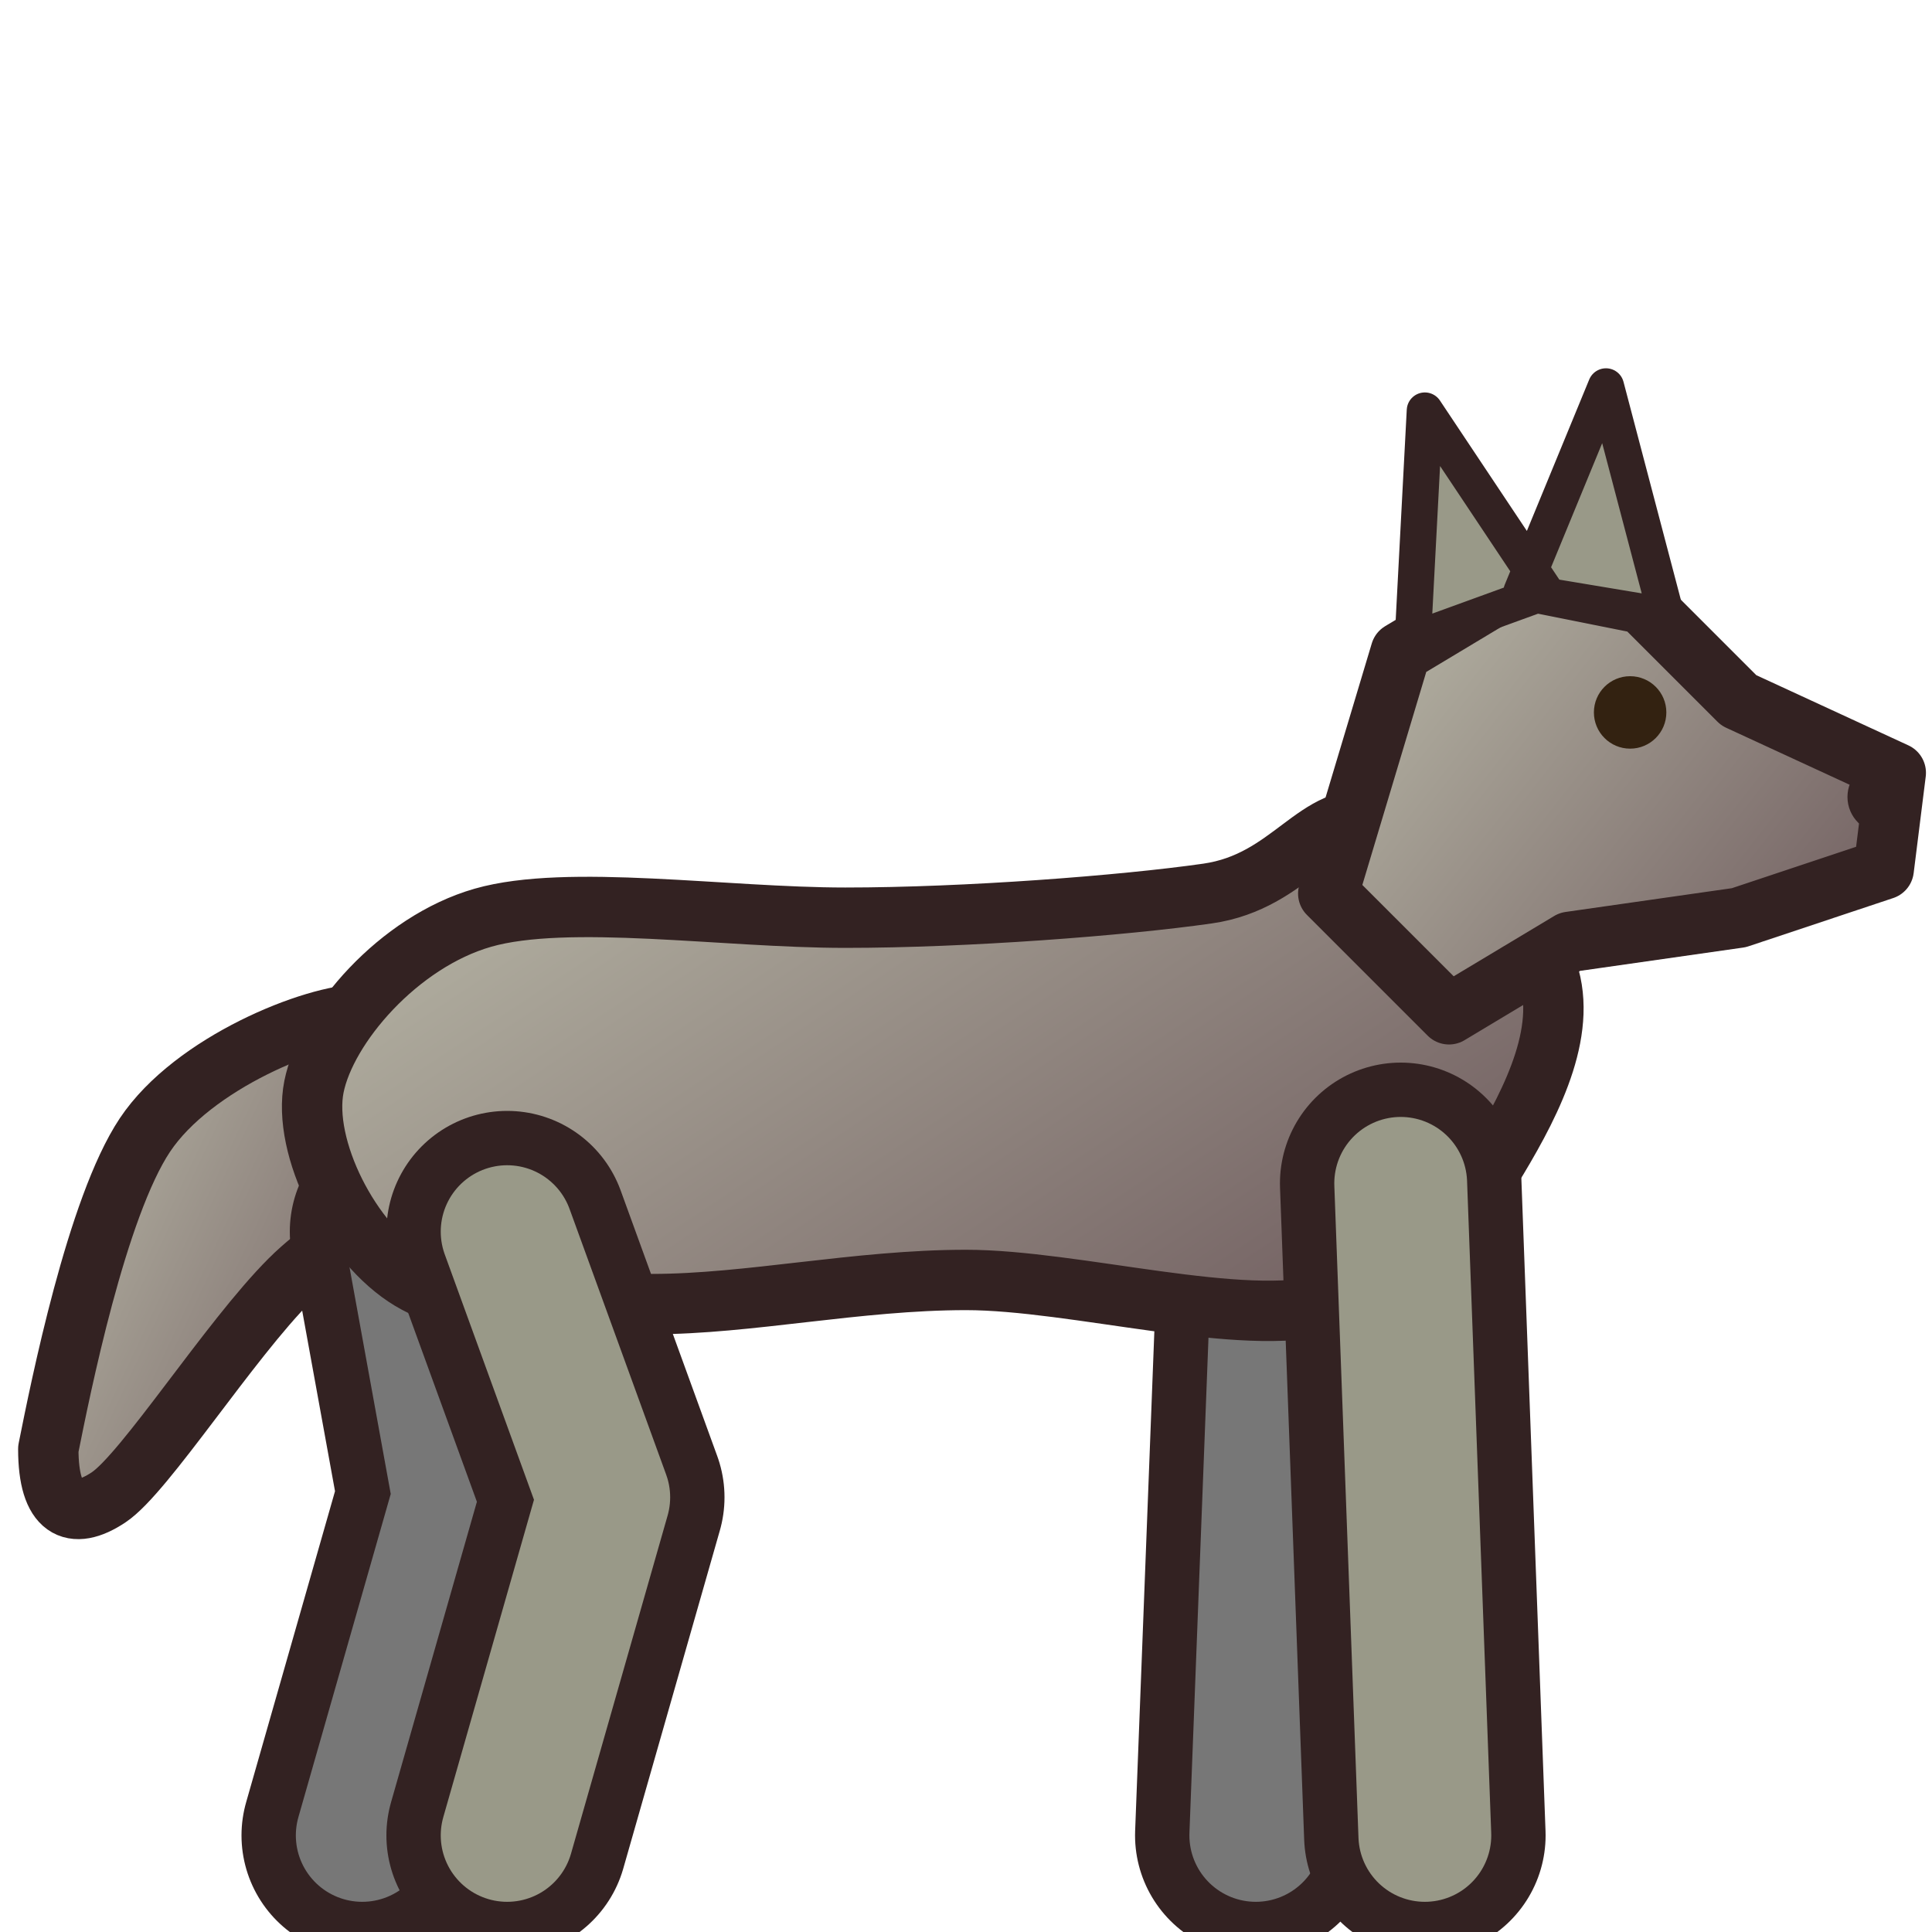
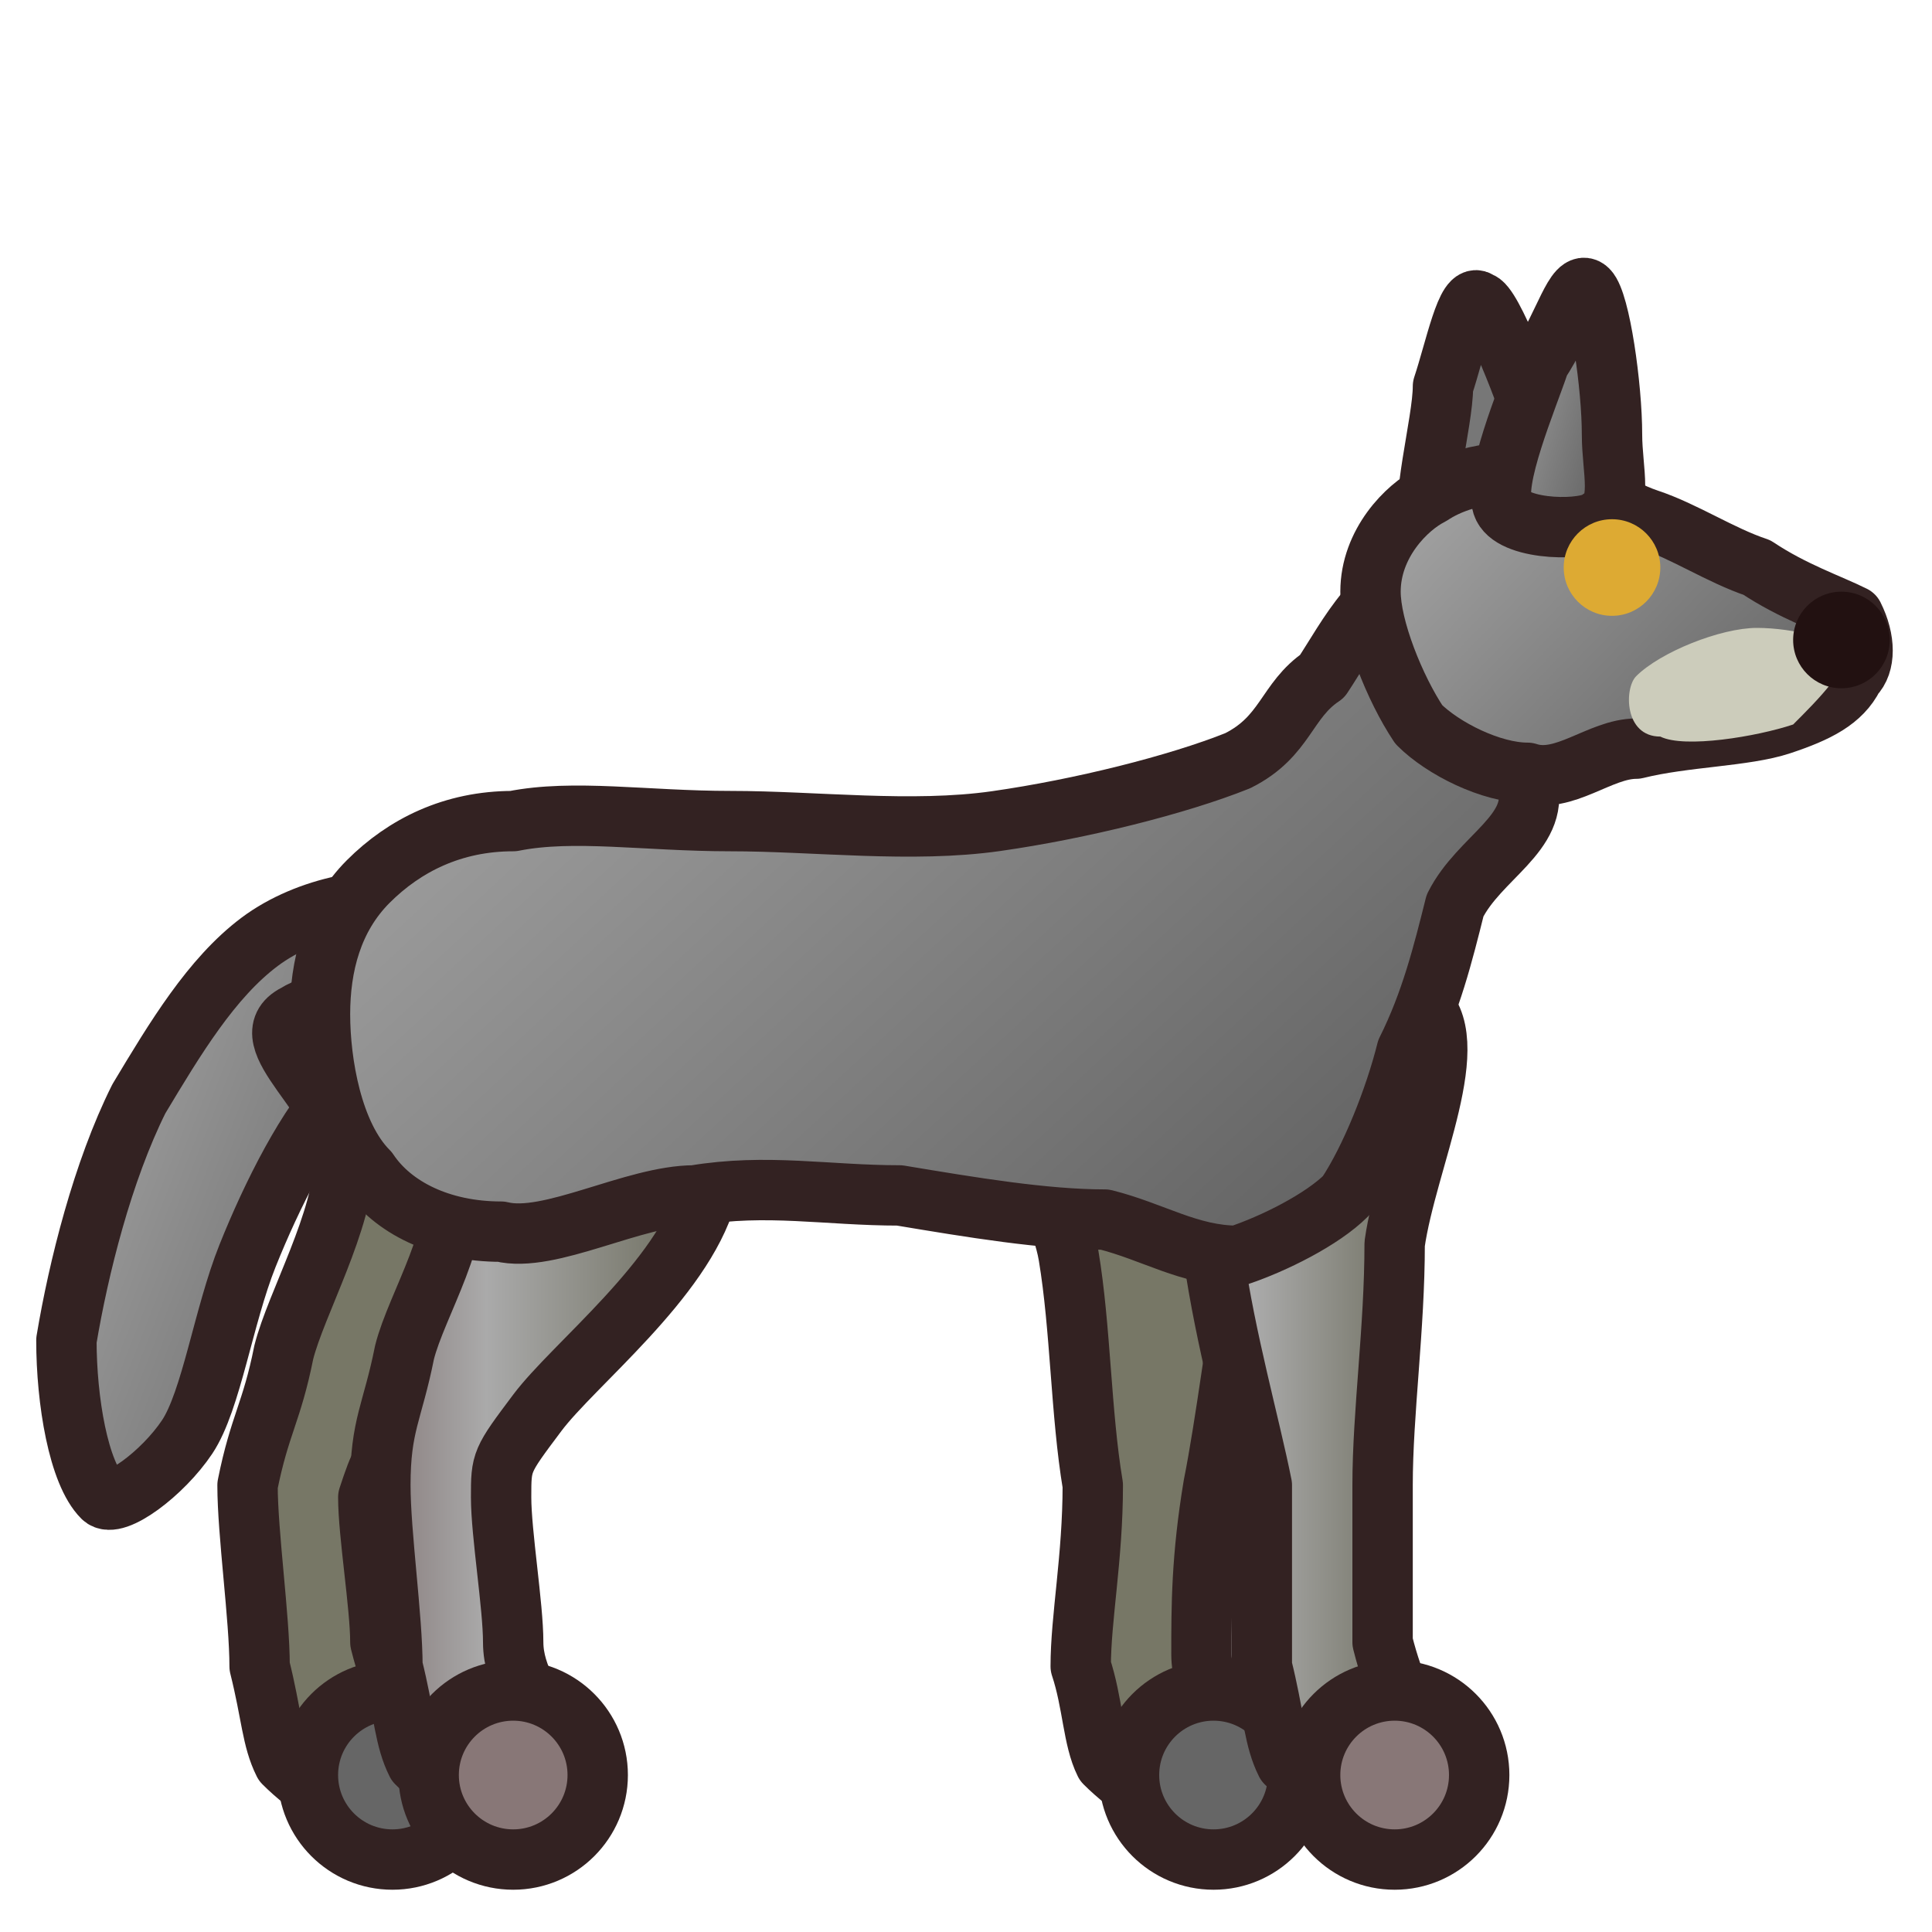
<svg xmlns="http://www.w3.org/2000/svg" viewBox="0 0 16 16">
  <defs>
    <linearGradient id="g0" y2=".6">
-       <stop stop-color="#bba" />
-       <stop offset="1" stop-color="#766" />
+       <stop stop-color="#aaa" />
+       <stop offset="1" stop-color="#666" />
    </linearGradient>
-     <path id="p0" d="M10.6,10l-.2,5.2m-7-5l.4,2.2L3,15.2" />
-     <path id="p1" d="M11.6,9.8l.2,5.4m-7.6-5L5,12.4l-.8,2.8" />
+     <linearGradient id="g1">
+       <stop stop-color="#766" />
+       <stop offset=".4" stop-color="#aaa" />
+       <stop offset="1" stop-color="#665" />
+     </linearGradient>
  </defs>
-   <g stroke="#322" stroke-width=".5" stroke-linejoin="round" stroke-linecap="round">
-     <path d="M3,8.4c-.4,0-1.4,.4-1.8,1C.8,10 .5,11.5 .4,12c0,.5 .2,.6 .5,.4 .3-.2 1-1.3 1.5-1.8 .5-.5 1.1-.6 1.2-1 .1-.4-.2-1.2-.6-1.2Z" fill="url(#g0)" />
-     <use href="#p0" fill="none" stroke-width="2" />
-     <use href="#p0" fill="none" stroke="#777" stroke-width="1.1" />
-     <path d="M2.6,9c.1-.5 .7-1.2 1.4-1.4 .7-.2 2,0 3,0 1,0 2.3-.1 3-.2 .7-.1 .9-.7 1.4-.6 .5,.1 1.2,.7 1.4,1.2 .2,.5-.1,1.1-.4,1.6-.3,.5-.7,1-1.4,1.2-.7,.2-2.1-.2-3-.2-.9,0-1.8,.2-2.6,.2-.8,0-1.5,.1-2-.2-.5-.3-.9-1.1-.8-1.6Z" fill="url(#g0)" />
-     <path d="M11,7.4l.6-2 1-.6 1,.2 .8,.8 1.3,.6-.1,.8-1.2,.4L13,7.8l-1,.6Z" fill="url(#g0)" />
-     <use href="#p1" fill="none" stroke-width="2" />
-     <use href="#p1" fill="none" stroke="#998" stroke-width="1.1" />
-     <path d="M11.7,5.3l.1-1.9 1,1.5Zm.9-.4l.7-1.7 .5,1.9Z" fill="#998" stroke-width=".3" />
-     <circle cx="13.5" cy="5.9" r=".3" fill="#321" stroke="none" />
-     <ellipse cx="15.6" cy="6.6" rx=".3" ry=".3" fill="#322" stroke="none" />
+   <g transform="translate(0.05 -0.30)" stroke="#322" stroke-width=".5" stroke-linejoin="round" stroke-linecap="round">
+     <path d="M3.4,7.8c-.3-.1-.9,0-1.3,.3-.4,.3-.7,.8-1,1.3-.3,.6-.5,1.4-.6,2 0,.5 .1,1.1 .3,1.3 .1,.1 .5-.2 .7-.5 .2-.3 .3-1 .5-1.5 .2-.5 .5-1.1 .8-1.4 .2-.4 .7-.5 .9-.7 .1-.3-.1-.8-.3-.8Z" fill="url(#g0)" />
+     <path d="M8.3,8.9c-.3,.3 .4,1.2 .5,1.8 .1,.6 .1,1.3 .2,1.9 0,.6-.1,1.1-.1,1.5 .1,.3 .1,.6 .2,.8 .2,.2 .5,.4 .7,.4 .1-.1 .3-.4 .3-.7 0-.2-.2-.3-.2-.6 0-.4 0-.8 .1-1.4 .1-.5 .2-1.3 .3-1.9 .1-.7 .7-1.6 .4-1.9-.4-.3-2.1-.2-2.4,.1Z" fill="#776" />
+     <circle cx="10" cy="15" r=".7" fill="#666" />
+     <path d="M2.4,8.7c-.4,.2 .4,.7 .4,1.2 0,.5-.4,1.2-.5,1.6-.1,.5-.2,.6-.3,1.1 0,.4 .1,1.1 .1,1.5 .1,.4 .1,.6 .2,.8 .2,.2 .5,.4 .7,.4 .1-.1 .3-.4 .3-.7 0-.2-.1-.3-.2-.7 0-.3-.1-.9-.1-1.2 .1-.3 .1-.3 .4-.7 .3-.4 1.1-1.1 1.4-1.7 .3-.6 .5-1.6 .1-1.8-.4-.3-2.2,0-2.5,.2Z" fill="#776" />
+     <circle cx="3.2" cy="15" r=".7" fill="#666" />
+     <path d="M9.4,8.9c-.3,.3 .4,1.2 .6,1.8 .1,.7 .3,1.4 .4,1.9 0,.6 0,1.1 0,1.5 .1,.4 .1,.6 .2,.8 .2,.2 .5,.4 .7,.4 .1-.1 .3-.4 .3-.7 0-.2-.1-.3-.2-.7 0-.3 0-.8 0-1.3 0-.6 .1-1.3 .1-2 .1-.7 .6-1.7 .2-2-.4-.3-2-.1-2.3,.3Z" fill="url(#g1)" />
+     <circle cx="11.5" cy="15" r=".7" fill="#877" />
+     <path d="M2.7,8.6c-.3,.4 .9,.9 1,1.4 .1,.5-.3,1.1-.4,1.5-.1,.5-.2,.6-.2,1.1 0,.4 .1,1.1 .1,1.5 .1,.4 .1,.6 .2,.8 .2,.2 .5,.4 .6,.4 .2-.1 .4-.4 .4-.7 0-.2-.2-.4-.2-.7 0-.3-.1-.9-.1-1.2 0-.3 0-.3 .3-.7 .3-.4 1.2-1.1 1.4-1.8C6,9.5 6.1,8 5.6,7.7c-.5-.3-2.6,.6-2.9,.9Z" fill="url(#g1)" />
+     <circle cx="4.2" cy="15" r=".7" fill="#877" />
+     <path d="M10.2,6.6c-.5,.2-1.3,.4-2,.5-.7,.1-1.5,0-2.2,0-.7,0-1.3-.1-1.8,0-.5,0-.9,.2-1.2,.5-.3,.3-.4,.7-.4,1.1 0,.4 .1,1 .4,1.3 .2,.3 .6,.5 1.1,.5 .4,.1 1.1-.3 1.6-.3 .6-.1 1.1,0 1.7,0 .6,.1 1.2,.2 1.7,.2 .4,.1 .7,.3 1.1,.3 .3-.1 .7-.3 .9-.5 .2-.3 .4-.8 .5-1.2 .2-.4 .3-.8 .4-1.2 .2-.4 .7-.6 .6-1-.1-.5-.7-1.5-.9-1.6-.3-.2-.6,.4-.8,.7-.3,.2-.3,.5-.7,.7Z" fill="url(#g0)" />
+     <path d="M11.8,4.7c-.1-.2 .1-.9 .1-1.2 .1-.3 .2-.8 .3-.7 .1,0 .4,.8 .5,1.1 .1,.3 .1,.5 0,.6-.2,.1-.8,.3-.9,.2Z" fill="#777" />
+     <path d="M11.3,5.2c0-.4 .3-.7 .5-.8 .3-.2 .7-.2 1-.2 .3,.1 .5,.3 .8,.4 .3,.1 .6,.3 .9,.4 .3,.2 .6,.3 .8,.4 .1,.2 .1,.4 0,.5-.1,.2-.3,.3-.6,.4-.3,.1-.8,.1-1.2,.2-.3,0-.6,.3-.9,.2-.3,0-.7-.2-.9-.4-.2-.3-.4-.8-.4-1.1Z" fill="url(#g0)" />
+     <path d="M13.5,5.9c.2-.2 .7-.4 1-.4 .3,0 .7,.1 .7,.2 .1,.1-.2,.4-.4,.6-.3,.1-.9,.2-1.1,.1-.3,0-.3-.4-.2-.5Z" fill="#ccb" stroke="none" />
+     <path d="M12.4,4.5c-.1-.2 .2-.9 .3-1.2 .2-.3 .3-.7 .4-.6 .1,.1 .2,.8 .2,1.2 0,.3 .1,.6-.1,.7-.1,.1-.7,.1-.8-.1Z" fill="url(#g0)" />
+     <circle cx="13.3" cy="5" r=".4" fill="#da3" stroke="none" />
+     <circle cx="15.2" cy="5.6" r=".4" fill="#211" stroke="none" />
  </g>
</svg>
